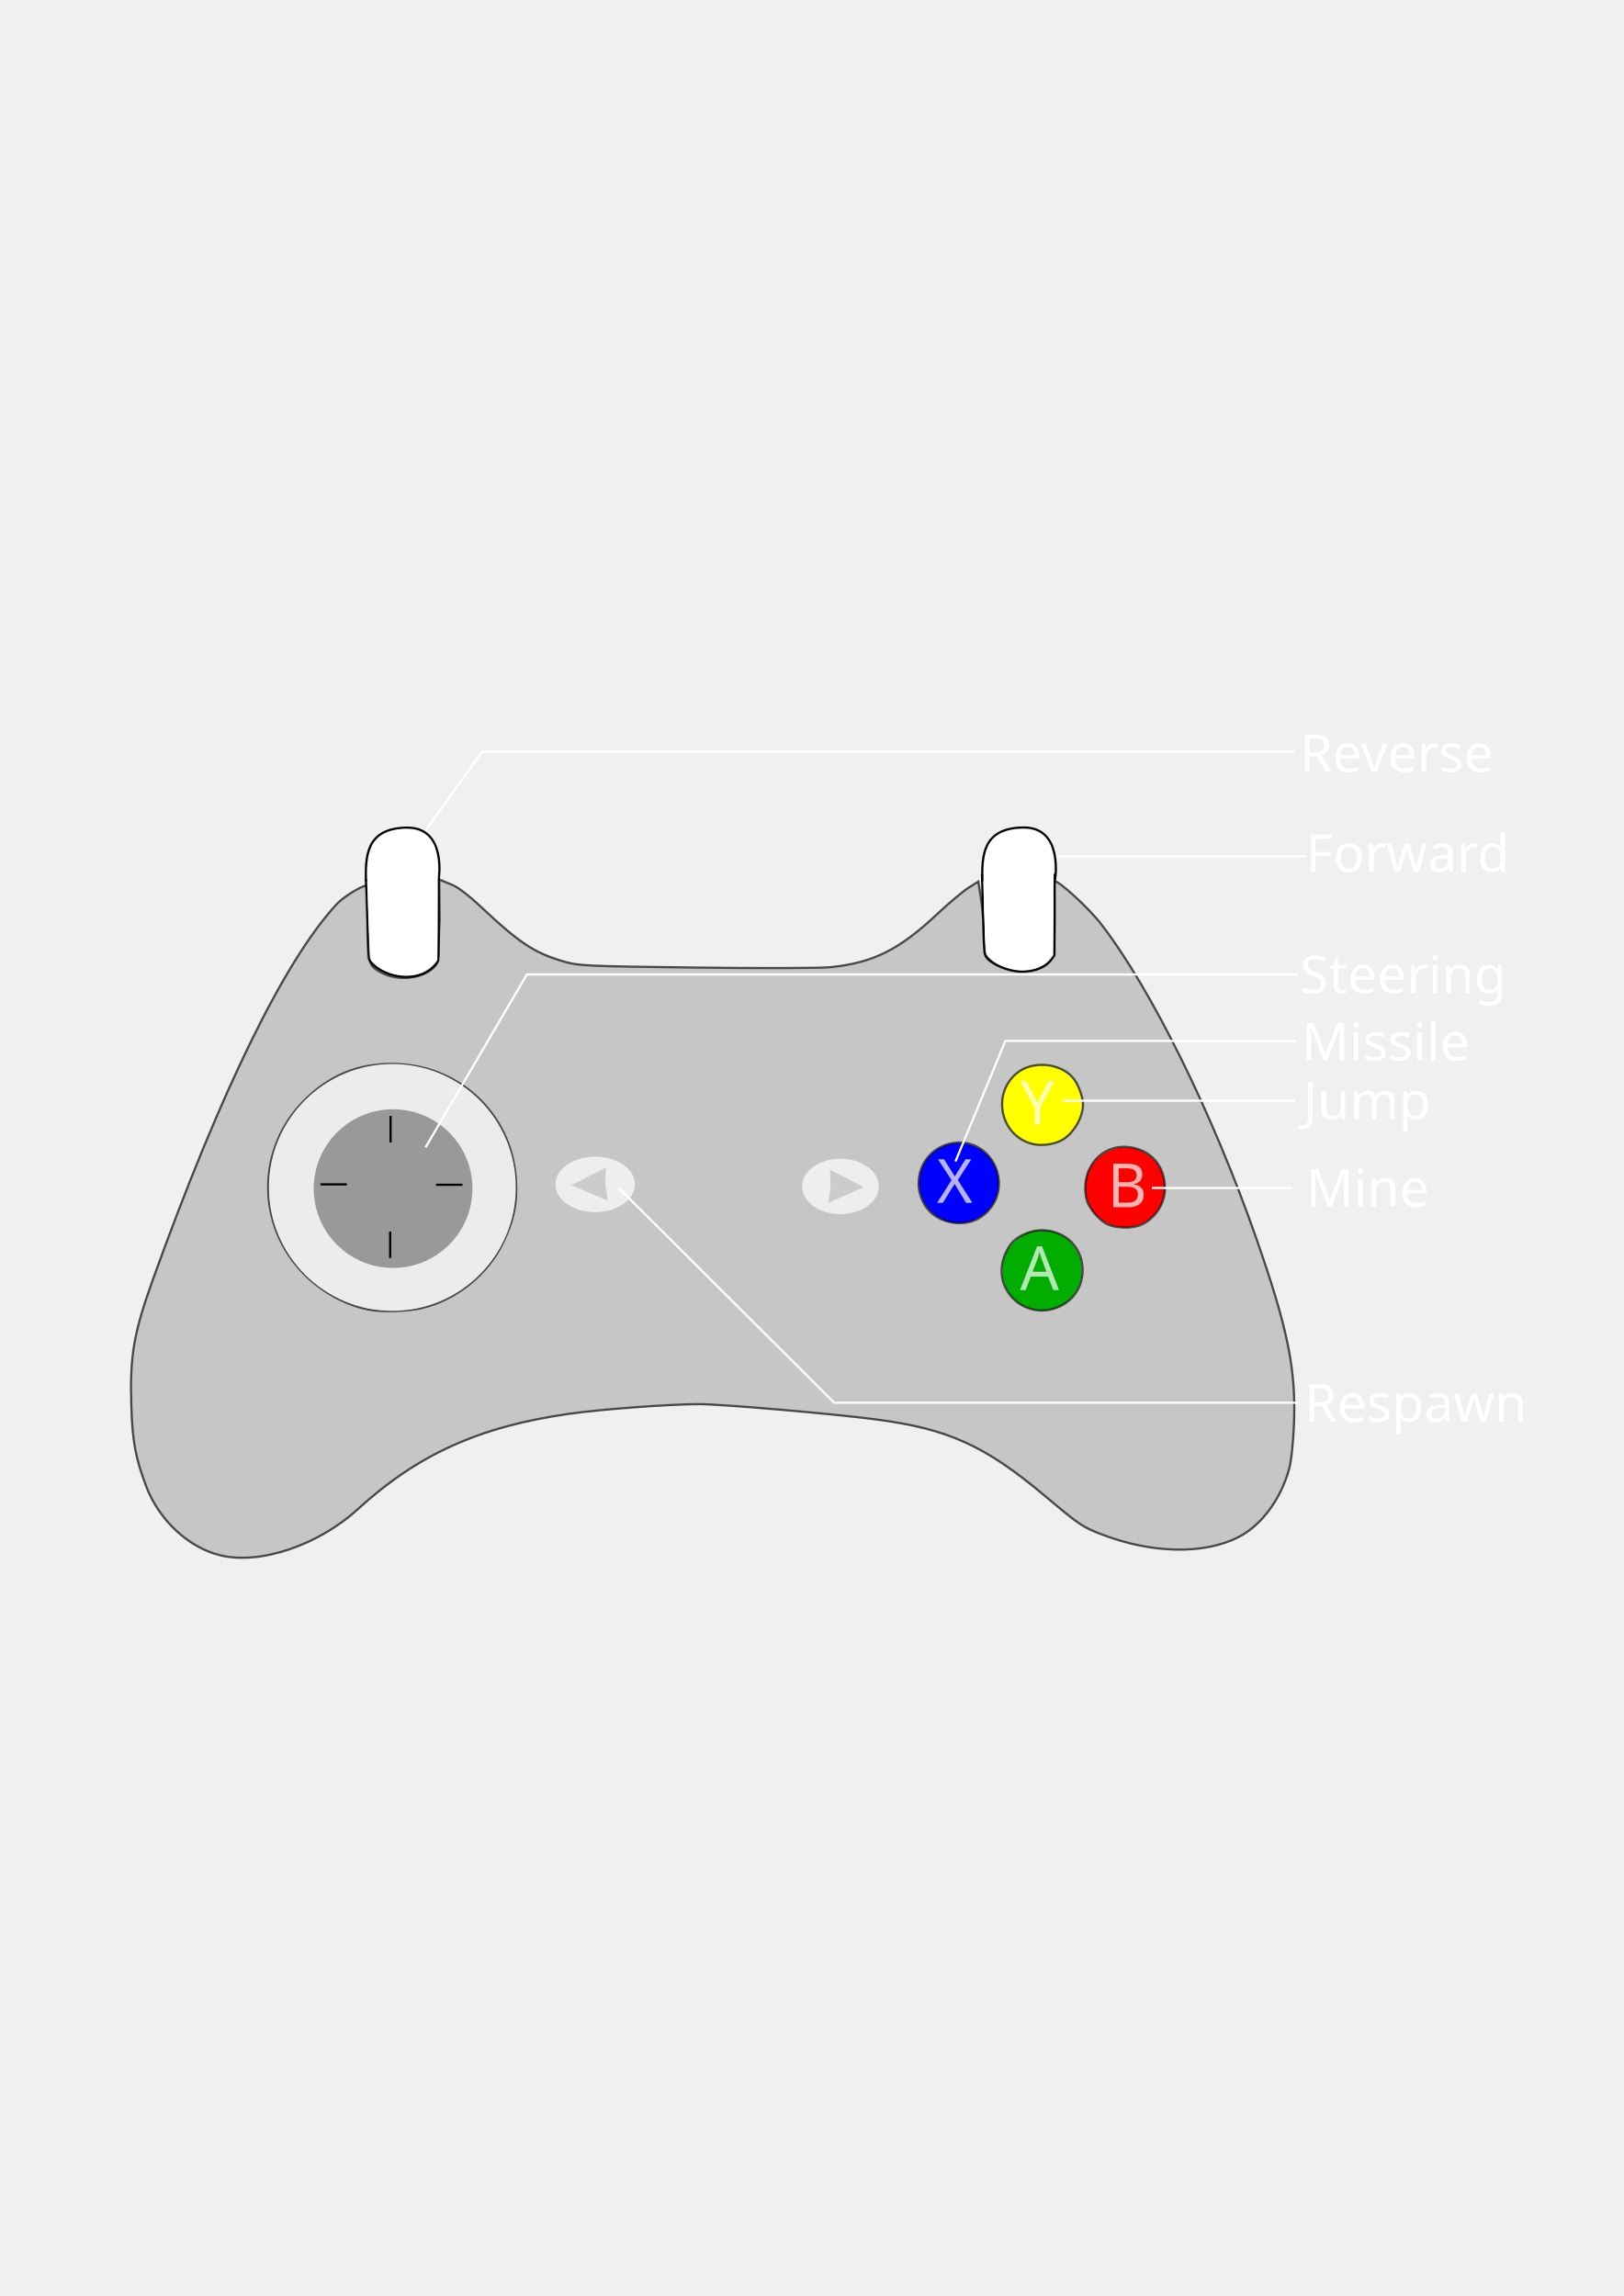
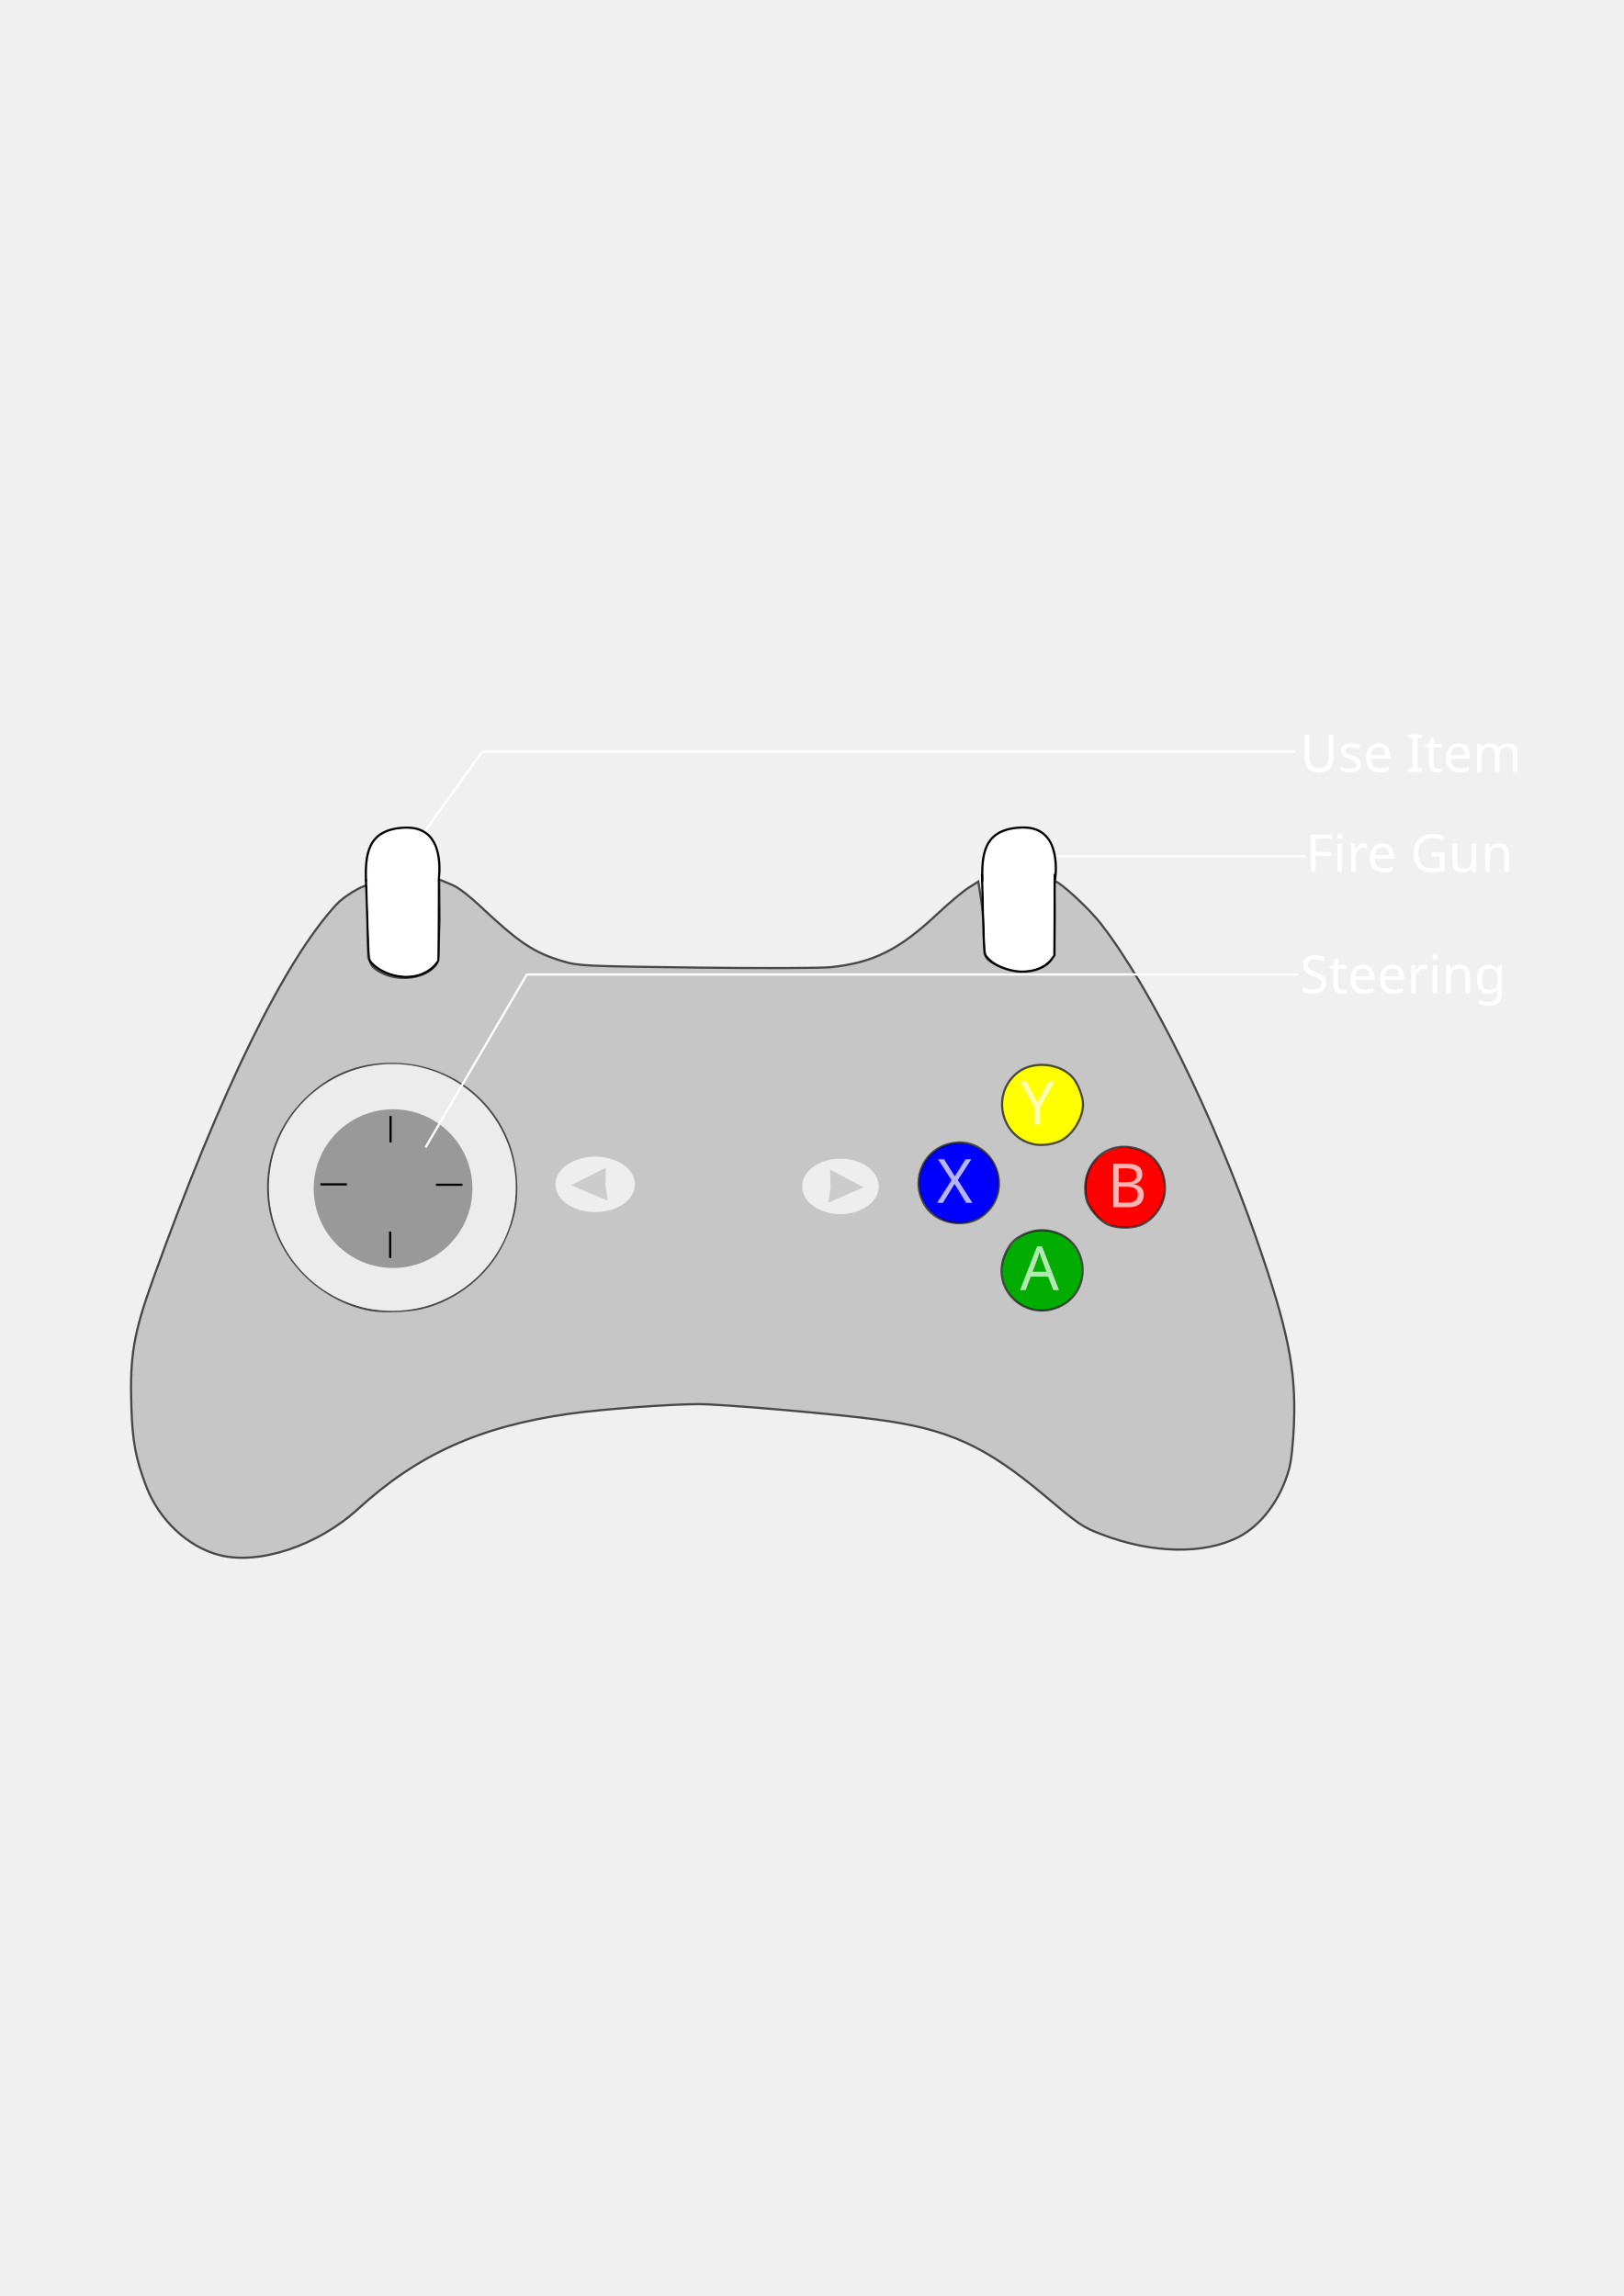
<svg xmlns="http://www.w3.org/2000/svg" width="744.094" height="1052.362" id="svg2" version="1.1">
  <defs id="defs4" />
  <g id="layer1">
    <path style="fill:none;stroke:#000000;stroke-width:1px;stroke-linecap:butt;stroke-linejoin:miter;stroke-opacity:1" d="m 167.685,402.834 1.01,36.365 c 5.066,8.819 24.373,13.28 32.325,1.01 l 0,-37.376" id="path3047" />
    <path style="fill:none;stroke:#000000;stroke-width:1px;stroke-linecap:butt;stroke-linejoin:miter;stroke-opacity:1" d="m 450.023,400.583 1.01,36.365 c 5.066,8.819 24.373,13.28 32.325,1.01 l 0,-37.376" id="path3047-0" />
    <path style="fill:#0000ff;stroke:none" id="path3073" d="m 458.609,526.073 a 18.183,18.183 0 1 1 -36.365,0 18.183,18.183 0 1 1 36.365,0 z" transform="translate(-1.010153,16.18275)" />
    <text xml:space="preserve" style="font-size:28px;font-style:normal;font-weight:normal;line-height:125%;letter-spacing:0px;word-spacing:0px;opacity:0.7;fill:#ffffff;fill-opacity:1;stroke:none;font-family:Sans" x="429.315" y="551.327" id="text3075">
      <tspan id="tspan3077" x="429.315" y="551.327">X</tspan>
    </text>
    <path style="fill:#ffff00;stroke:none" id="path3073-9" d="m 458.609,526.073 a 18.183,18.183 0 1 1 -36.365,0 18.183,18.183 0 1 1 36.365,0 z" transform="translate(37.15228,-19.73602)" />
    <text xml:space="preserve" style="font-size:28px;font-style:normal;font-weight:normal;line-height:125%;letter-spacing:0px;word-spacing:0px;opacity:0.7;fill:#ffffff;fill-opacity:1;stroke:none;font-family:Sans" x="467.477" y="515.408" id="text3075-4">
      <tspan id="tspan3077-8" x="467.477" y="515.408">Y</tspan>
    </text>
    <path style="fill:#00ad00;stroke:none;fill-opacity:1" id="path3073-9-8" d="m 458.609,526.073 a 18.183,18.183 0 1 1 -36.365,0 18.183,18.183 0 1 1 36.365,0 z" transform="translate(37.13198,56.18276)" />
    <text xml:space="preserve" style="font-size:28px;font-style:normal;font-weight:normal;line-height:125%;letter-spacing:0px;word-spacing:0px;opacity:0.7;fill:#ffffff;fill-opacity:1;stroke:none;font-family:Sans" x="467.457" y="591.327" id="text3075-4-2">
      <tspan id="tspan3077-8-4" x="467.457" y="591.327">A</tspan>
    </text>
    <path style="fill:#ff0000;stroke:none" id="path3073-9-5" d="m 458.609,526.073 a 18.183,18.183 0 1 1 -36.365,0 18.183,18.183 0 1 1 36.365,0 z" transform="translate(75.13198,18.18276)" />
    <text xml:space="preserve" style="font-size:28px;font-style:normal;font-weight:normal;line-height:125%;letter-spacing:0px;word-spacing:0px;opacity:0.7;fill:#ffffff;fill-opacity:1;stroke:none;font-family:Sans" x="507.457" y="553.327" id="text3075-4-5">
      <tspan id="tspan3077-8-1" x="507.457" y="553.327">B</tspan>
    </text>
    <path style="opacity:0.7;fill:#b3b3b3;fill-opacity:1;stroke:#000000;stroke-opacity:1" d="M 100.838,712.84 C 86.203,709.208 72.794,696.635 66.922,681.037 62.105,668.242 60.699,660.62 60.192,644.552 59.462,621.408 61.227,611.098 70.193,586.154 101.23,499.805 130.266,440.481 154.199,414.516 c 3.342,-3.625 11.625,-8.526 13.546,-8.526 0.222,0 0.45,7.579 0.724,16.623 0.553,18.238 -0.306,19.508 5.819,22.95 8.326,4.679 20.561,2.96 25.325,-3.097 1.867,-2.374 1.033,-3.741 1.853,-20.794 l -0.179,-18.569 6.154,2.576 c 2.891,1.21 8.364,5.662 12.374,9.434 18.187,17.108 24.834,21.541 38.264,25.518 7.057,2.09 9.989,2.227 60.951,2.856 29.446,0.363 57.147,0.285 61.559,-0.174 19.606,-2.041 31.447,-7.942 48.964,-24.404 5.261,-4.944 11.638,-10.306 14.171,-11.916 l 4.606,-2.927 0.683,4.334 c 0.376,2.383 1.609,9.883 1.65,16.448 0.041,6.565 0.538,12.622 1.104,13.679 1.531,2.861 8.769,5.872 13.859,6.57 5.661,0.776 13.179,-0.828 16.024,-5.15 l 1.469,-2.231 0.179,-15.981 c 0.116,-10.342 -0.322,-17.766 0.238,-17.766 1.846,0 15.088,11.805 21.276,19.834 22.831,29.621 51.122,87.018 70.973,143.99 14.438,41.438 18.159,59.743 17.203,84.633 -0.345,8.993 -1.232,17.261 -2.245,20.927 -3.842,13.913 -12.684,25.786 -23.215,31.174 -15.818,8.093 -39.706,7.599 -62.778,-1.298 -8.751,-3.375 -9.91,-4.162 -25.916,-17.611 -27.34,-22.973 -44.182,-30.629 -76.936,-34.976 -19.816,-2.63 -71.274,-7.087 -81.595,-7.067 -13.68,0.026 -44.703,2.333 -59.357,4.414 -41.221,5.855 -69.404,18.566 -96.975,43.737 -18.242,16.654 -45.019,25.609 -63.135,21.113 z M 193.163,599.575 c 15.947,-3.759 30.331,-15.321 37.406,-30.067 4.972,-10.363 6.602,-18.549 5.84,-29.339 -2.114,-29.96 -26.527,-52.557 -56.779,-52.557 -15.806,0 -28.684,5.348 -40.01,16.615 -21.509,21.397 -22.378,55.383 -1.99,77.912 8.599,9.502 20.703,16.334 32.404,18.291 5.854,0.979 17.115,0.562 23.129,-0.856 z m 293.93,-1.527 c 12.649,-7.109 11.87,-26.396 -1.307,-32.38 -5.047,-2.292 -10.552,-2.421 -15.48,-0.362 -5.009,2.093 -7.262,4.247 -9.469,9.053 -7.683,16.73 10.096,32.772 26.256,23.689 z m 35.166,-36.381 c 6.535,-2.469 11.452,-9.46 11.593,-16.483 0.189,-9.405 -4.906,-16.549 -13.442,-18.848 -13.925,-3.75 -25.453,7.814 -22.655,22.727 0.803,4.283 5.869,10.402 10.157,12.271 3.727,1.624 10.514,1.782 14.348,0.333 z m -71.997,-4.345 c 16.227,-12.377 4.015,-38.24 -15.566,-32.967 -12.388,3.336 -17.669,17.732 -10.497,28.617 5.289,8.027 18.378,10.212 26.064,4.351 z m 35.95,-34.521 c 5.492,-2.793 10.102,-10.381 10.102,-16.628 0,-3.619 -2.37,-9.717 -4.837,-12.445 -5.883,-6.505 -17.98,-7.597 -24.984,-2.255 -12.365,9.431 -8.212,29.339 6.865,32.909 3.819,0.904 9.29,0.231 12.854,-1.581 z" id="path3942" />
    <g id="g3989">
      <path transform="matrix(0.7777778,0,0,0.7777778,-194.1788,120.9456)" d="m 553.564,544.255 a 72.731,72.731 0 1 1 -145.462,0 72.731,72.731 0 1 1 145.462,0 z" id="path3069" style="fill:#ececec;stroke:none" />
      <path transform="matrix(0.5,0,0,0.5,-60.28428,272.6709)" d="m 553.564,544.255 a 72.731,72.731 0 1 1 -145.462,0 72.731,72.731 0 1 1 145.462,0 z" id="path3069-1" style="fill:#999999;stroke:none" />
      <path id="path3944" d="m 178.797,576.58 0,-12.122" style="fill:none;stroke:#000000;stroke-width:1px;stroke-linecap:butt;stroke-linejoin:miter;stroke-opacity:1" />
      <path id="path3944-1" d="m 178.99,523.616 0,-12.122" style="fill:none;stroke:#000000;stroke-width:1px;stroke-linecap:butt;stroke-linejoin:miter;stroke-opacity:1" />
      <g transform="matrix(0,1,-1,0,692.3266,305.5549)" id="g3985">
        <path style="fill:none;stroke:#000000;stroke-width:1px;stroke-linecap:butt;stroke-linejoin:miter;stroke-opacity:1" d="m 237.289,545.484 0,-12.122" id="path3944-5" />
        <path style="fill:none;stroke:#000000;stroke-width:1px;stroke-linecap:butt;stroke-linejoin:miter;stroke-opacity:1" d="m 237.482,492.519 0,-12.122" id="path3944-1-2" />
      </g>
    </g>
    <path style="opacity:0.7;fill:#ffffff;fill-opacity:1;stroke:none" id="path4060" d="m 292.944,554.862 a 18.183,12.627 0 1 1 -36.365,0 18.183,12.627 0 1 1 36.365,0 z" transform="translate(-2,-12)" />
    <path style="fill:#cccccc;fill-opacity:1;stroke:none" d="m 278.496,550.316 -16.775,-7.071 15.943,-8.081 -0.2,8.081 z" id="path4062" />
    <path style="opacity:0.7;fill:#ffffff;fill-opacity:1;stroke:none" id="path4060-2" d="m 292.944,554.862 a 18.183,12.627 0 1 1 -36.365,0 18.183,12.627 0 1 1 36.365,0 z" transform="matrix(-0.9641856,0,0,1,650.0639,-11.07131)" />
    <path style="fill:#cccccc;fill-opacity:1;stroke:none" d="m 379.614,551.245 16.174,-7.071 -15.372,-8.081 0.193,8.081 z" id="path4062-7" />
    <text xml:space="preserve" style="font-size:24px;font-style:normal;font-weight:normal;line-height:125%;letter-spacing:0px;word-spacing:0px;fill:#ffffff;fill-opacity:1;stroke:none;font-family:Sans" x="595.714" y="353.791" id="text4089">
-       <tspan id="tspan4091" x="595.714" y="353.791">Reverse</tspan>
+       <tspan id="tspan4091" x="595.714" y="353.791">Use Item</tspan>
    </text>
    <path style="fill:none;stroke:#ffffff;stroke-width:1px;stroke-linecap:butt;stroke-linejoin:miter;stroke-opacity:1" d="m 466.985,392.488 131.429,0" id="path4087-9" />
    <text xml:space="preserve" style="font-size:24px;font-style:normal;font-weight:normal;line-height:125%;letter-spacing:0px;word-spacing:0px;fill:#ffffff;fill-opacity:1;stroke:none;font-family:Sans" x="598.413" y="399.631" id="text4089-5">
-       <tspan id="tspan4091-4" x="598.413" y="399.631">Forward</tspan>
+       <tspan id="tspan4091-4" x="598.413" y="399.631">Fire Gun</tspan>
    </text>
    <path style="fill:none;stroke:#ffffff;stroke-width:1px;stroke-linecap:butt;stroke-linejoin:miter;stroke-opacity:1" d="m 593.571,344.505 -372.571,0 -36,50" id="path4117" />
    <path style="fill:none;stroke:#ffffff;stroke-width:1px;stroke-linecap:butt;stroke-linejoin:miter;stroke-opacity:1" d="m 195,525.934 46.429,-79.286 353.571,0" id="path4119" />
    <text xml:space="preserve" style="font-size:24px;font-style:normal;font-weight:normal;line-height:125%;letter-spacing:0px;word-spacing:0px;fill:#ffffff;fill-opacity:1;stroke:none;font-family:Sans" x="595.714" y="455.219" id="text4121">
      <tspan id="tspan4123" x="595.714" y="455.219">Steering</tspan>
-     </text>
-     <text xml:space="preserve" style="font-size:24px;font-style:normal;font-weight:normal;line-height:125%;letter-spacing:0px;word-spacing:0px;fill:#ffffff;fill-opacity:1;stroke:none;font-family:Sans" x="597.857" y="651.648" id="text4125">
-       <tspan id="tspan4127" x="597.857" y="651.648">Respawn</tspan>
-     </text>
-     <path style="fill:none;stroke:#ffffff;stroke-width:1px;stroke-linecap:butt;stroke-linejoin:miter;stroke-opacity:1" d="m 283.571,544.505 98.714,98.429 213.571,0" id="path4129" />
-     <path style="fill:none;stroke:#ffffff;stroke-width:1px;stroke-linecap:butt;stroke-linejoin:miter;stroke-opacity:1" d="m 437.857,532.362 22.884,-55.244 132.973,0" id="path4131" />
-     <text xml:space="preserve" style="font-size:24px;font-style:normal;font-weight:normal;line-height:125%;letter-spacing:0px;word-spacing:0px;fill:#ffffff;fill-opacity:1;stroke:none;font-family:Sans" x="596.571" y="486.076" id="text4133">
-       <tspan id="tspan4135" x="596.571" y="486.076">Missile</tspan>
-     </text>
-     <path style="fill:none;stroke:#ffffff;stroke-width:1px;stroke-linecap:butt;stroke-linejoin:miter;stroke-opacity:1" d="m 487,504.505 106.571,0" id="path4137" />
-     <text xml:space="preserve" style="font-size:24px;font-style:normal;font-weight:normal;line-height:125%;letter-spacing:0px;word-spacing:0px;fill:#ffffff;fill-opacity:1;stroke:none;font-family:Sans" x="597.143" y="513.076" id="text4139">
-       <tspan id="tspan4141" x="597.143" y="513.076">Jump</tspan>
-     </text>
-     <path style="fill:none;stroke:#ffffff;stroke-width:1px;stroke-linecap:butt;stroke-linejoin:miter;stroke-opacity:1" d="m 527.857,544.505 64.286,0" id="path4143" />
-     <text xml:space="preserve" style="font-size:24px;font-style:normal;font-weight:normal;line-height:125%;letter-spacing:0px;word-spacing:0px;fill:#ffffff;fill-opacity:1;stroke:none;font-family:Sans" x="598.571" y="553.076" id="text4145">
-       <tspan id="tspan4147" x="598.571" y="553.076">Mine</tspan>
    </text>
    <path style="fill:none;stroke:#000000;stroke-width:1px;stroke-linecap:butt;stroke-linejoin:miter;stroke-opacity:1" d="m 201.02,403.339 c 0,0 4.041,-24.244 -14.647,-23.991 -18.688,0.253 -18.94,13.132 -18.688,24.749" id="path4167" />
    <path style="fill:none;stroke:#000000;stroke-width:1px;stroke-linecap:butt;stroke-linejoin:miter;stroke-opacity:1" d="m 483.505,403.266 c 0,0 4.041,-24.244 -14.647,-23.991 -18.688,0.253 -18.94,13.132 -18.688,24.749" id="path4167-1" />
    <path style="fill:#ffffff;fill-opacity:1;stroke:#ffffff;stroke-width:0.714;stroke-opacity:1" d="m 179.497,445.73 c -3.622,-1.13 -8.386,-4.266 -9.063,-5.964 -0.725,-1.818 -1.942,-33.102 -1.605,-41.243 0.342,-8.261 1.981,-12.266 6.174,-15.09 7.08,-4.769 18.113,-3.901 22.068,1.734 3.047,4.343 3.265,6.53 3.116,31.266 l -0.142,23.571 -2.746,2.62 c -4.258,4.064 -10.977,5.236 -17.803,3.106 l 0,0 z" id="path4508" />
    <path style="fill:#ffffff;fill-opacity:1;stroke:#ffffff;stroke-width:0.714;stroke-opacity:1" d="m 464.565,443.921 c -4.354,-0.897 -8.855,-3.076 -10.86,-5.256 -1.712,-1.861 -1.748,-2.179 -2.333,-20.276 -0.933,-28.874 0.341,-33.498 10.186,-36.972 3.768,-1.329 9.991,-1.36 13.092,-0.064 1.306,0.546 3.183,1.864 4.172,2.93 3.425,3.694 3.69,6.03 3.481,30.721 l -0.194,22.857 -1.904,2.023 c -3.405,3.618 -9.739,5.253 -15.64,4.036 l 0,0 z" id="path4510" />
  </g>
</svg>
